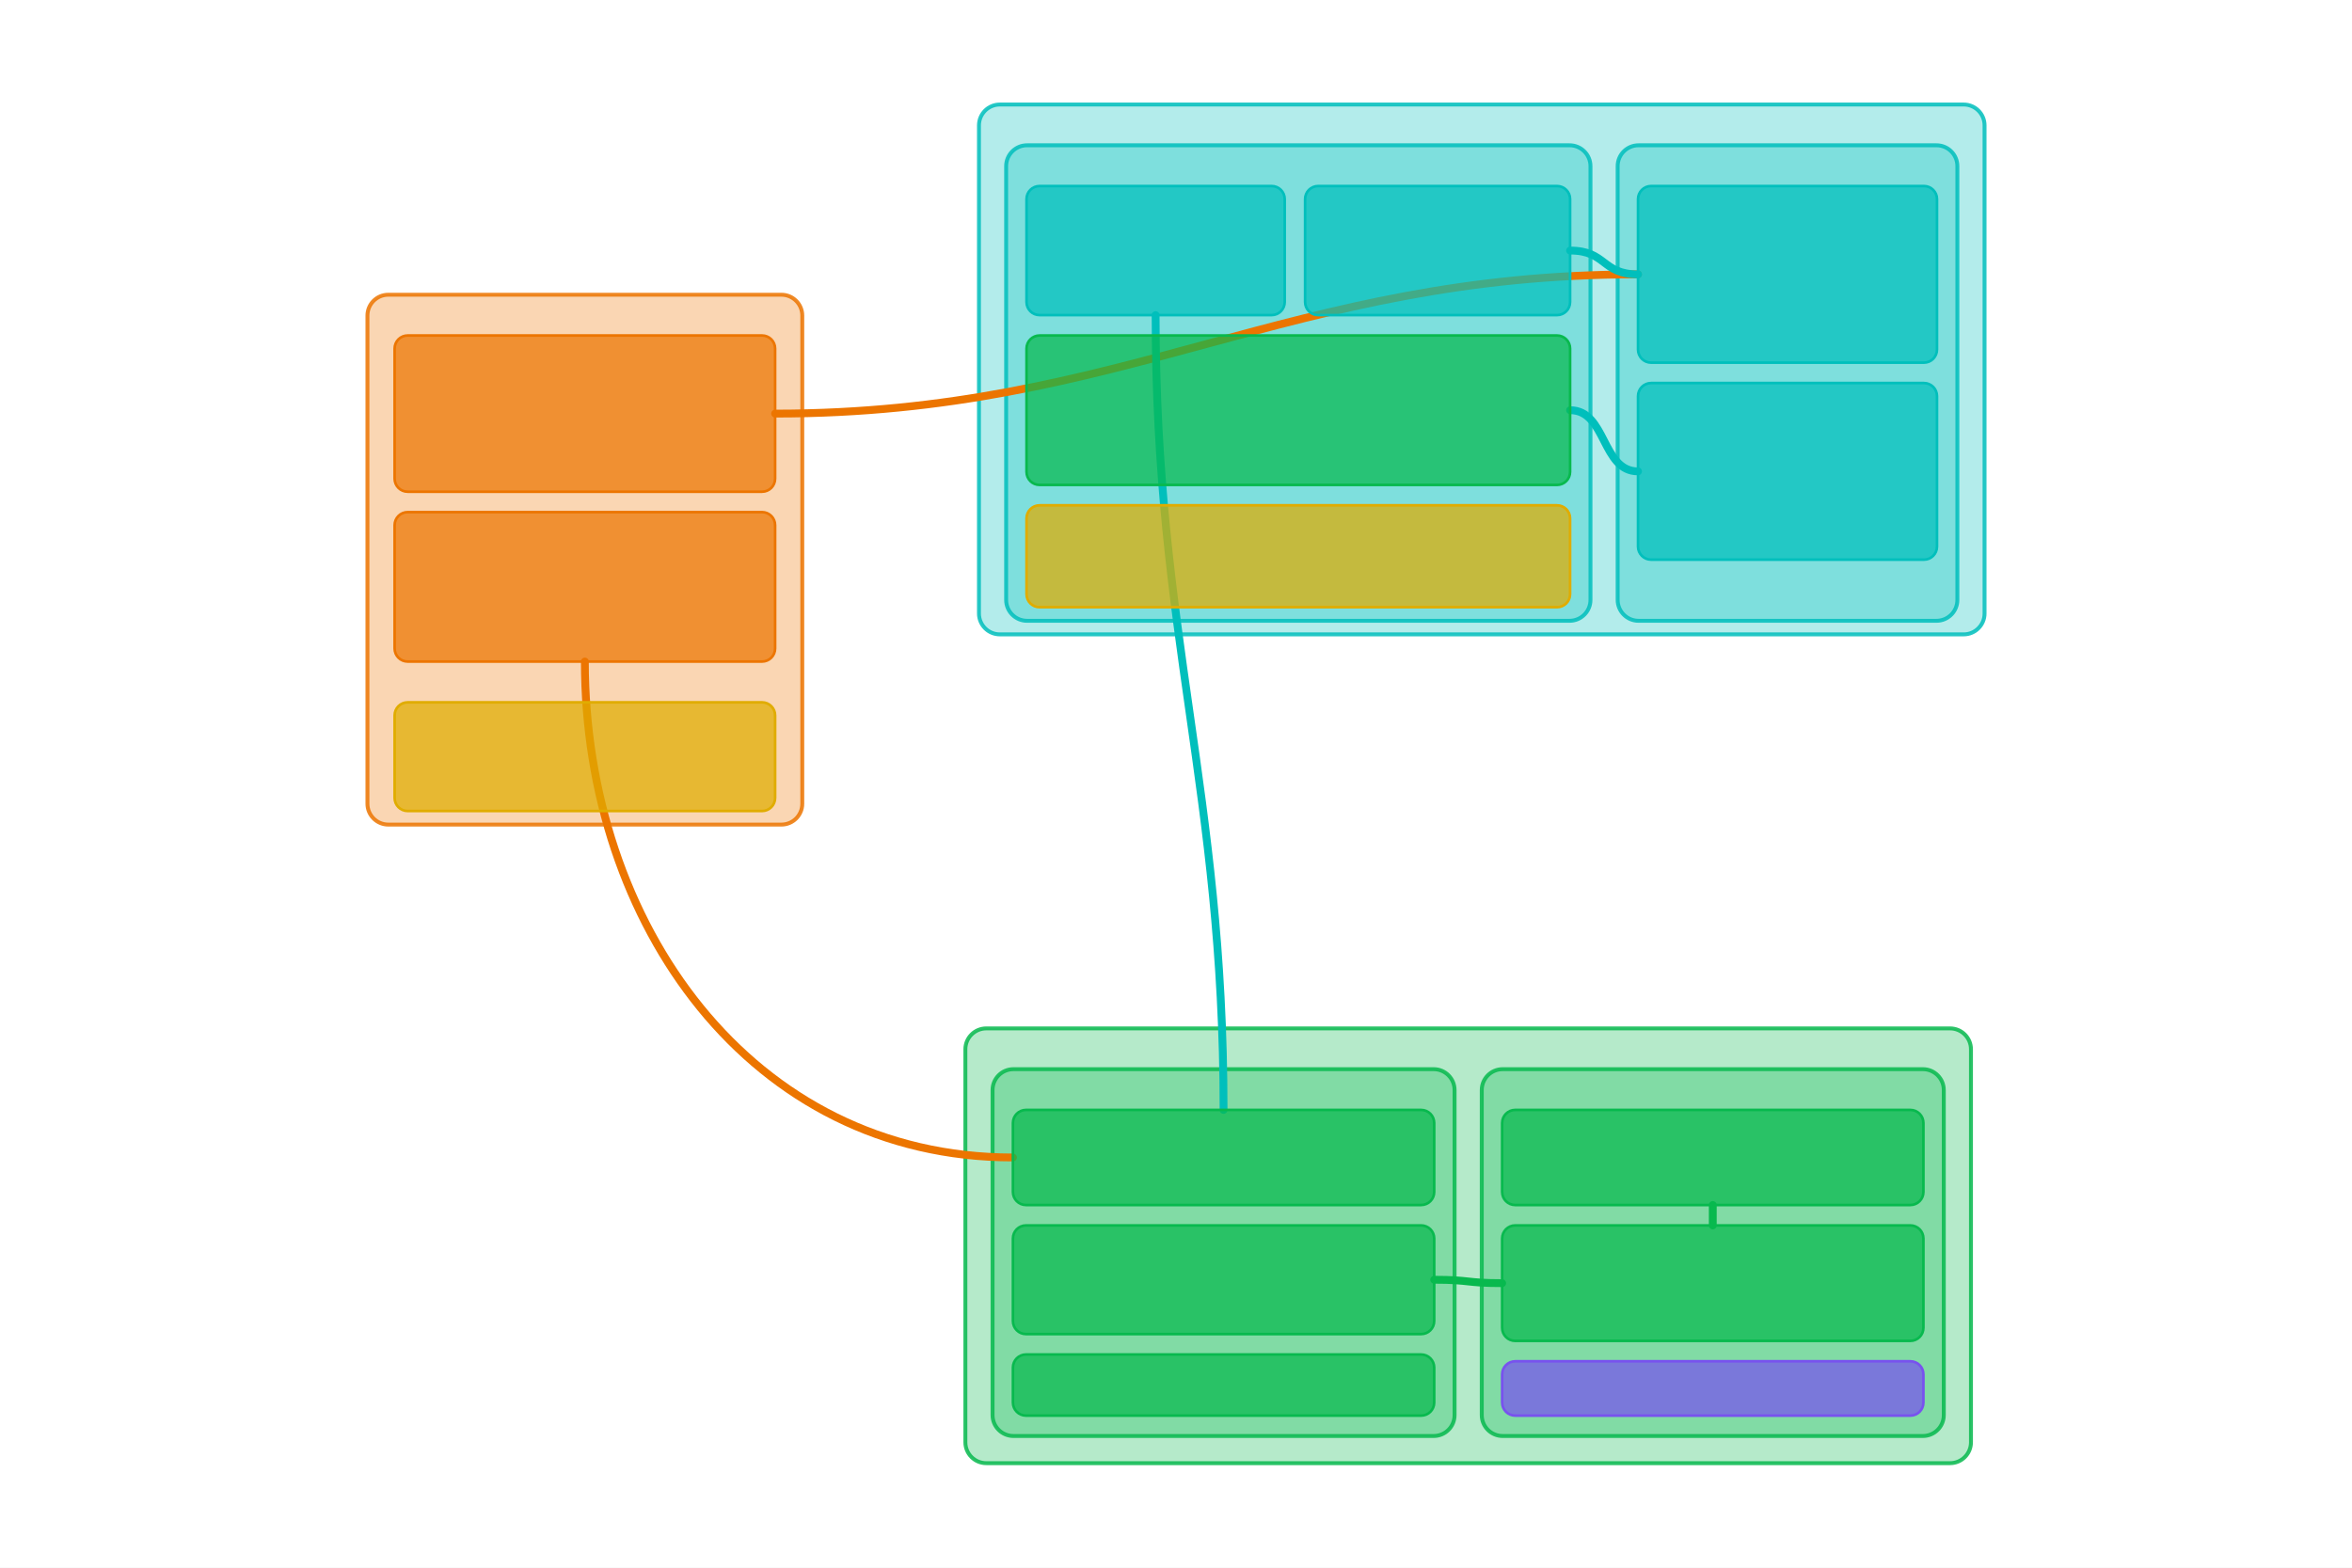
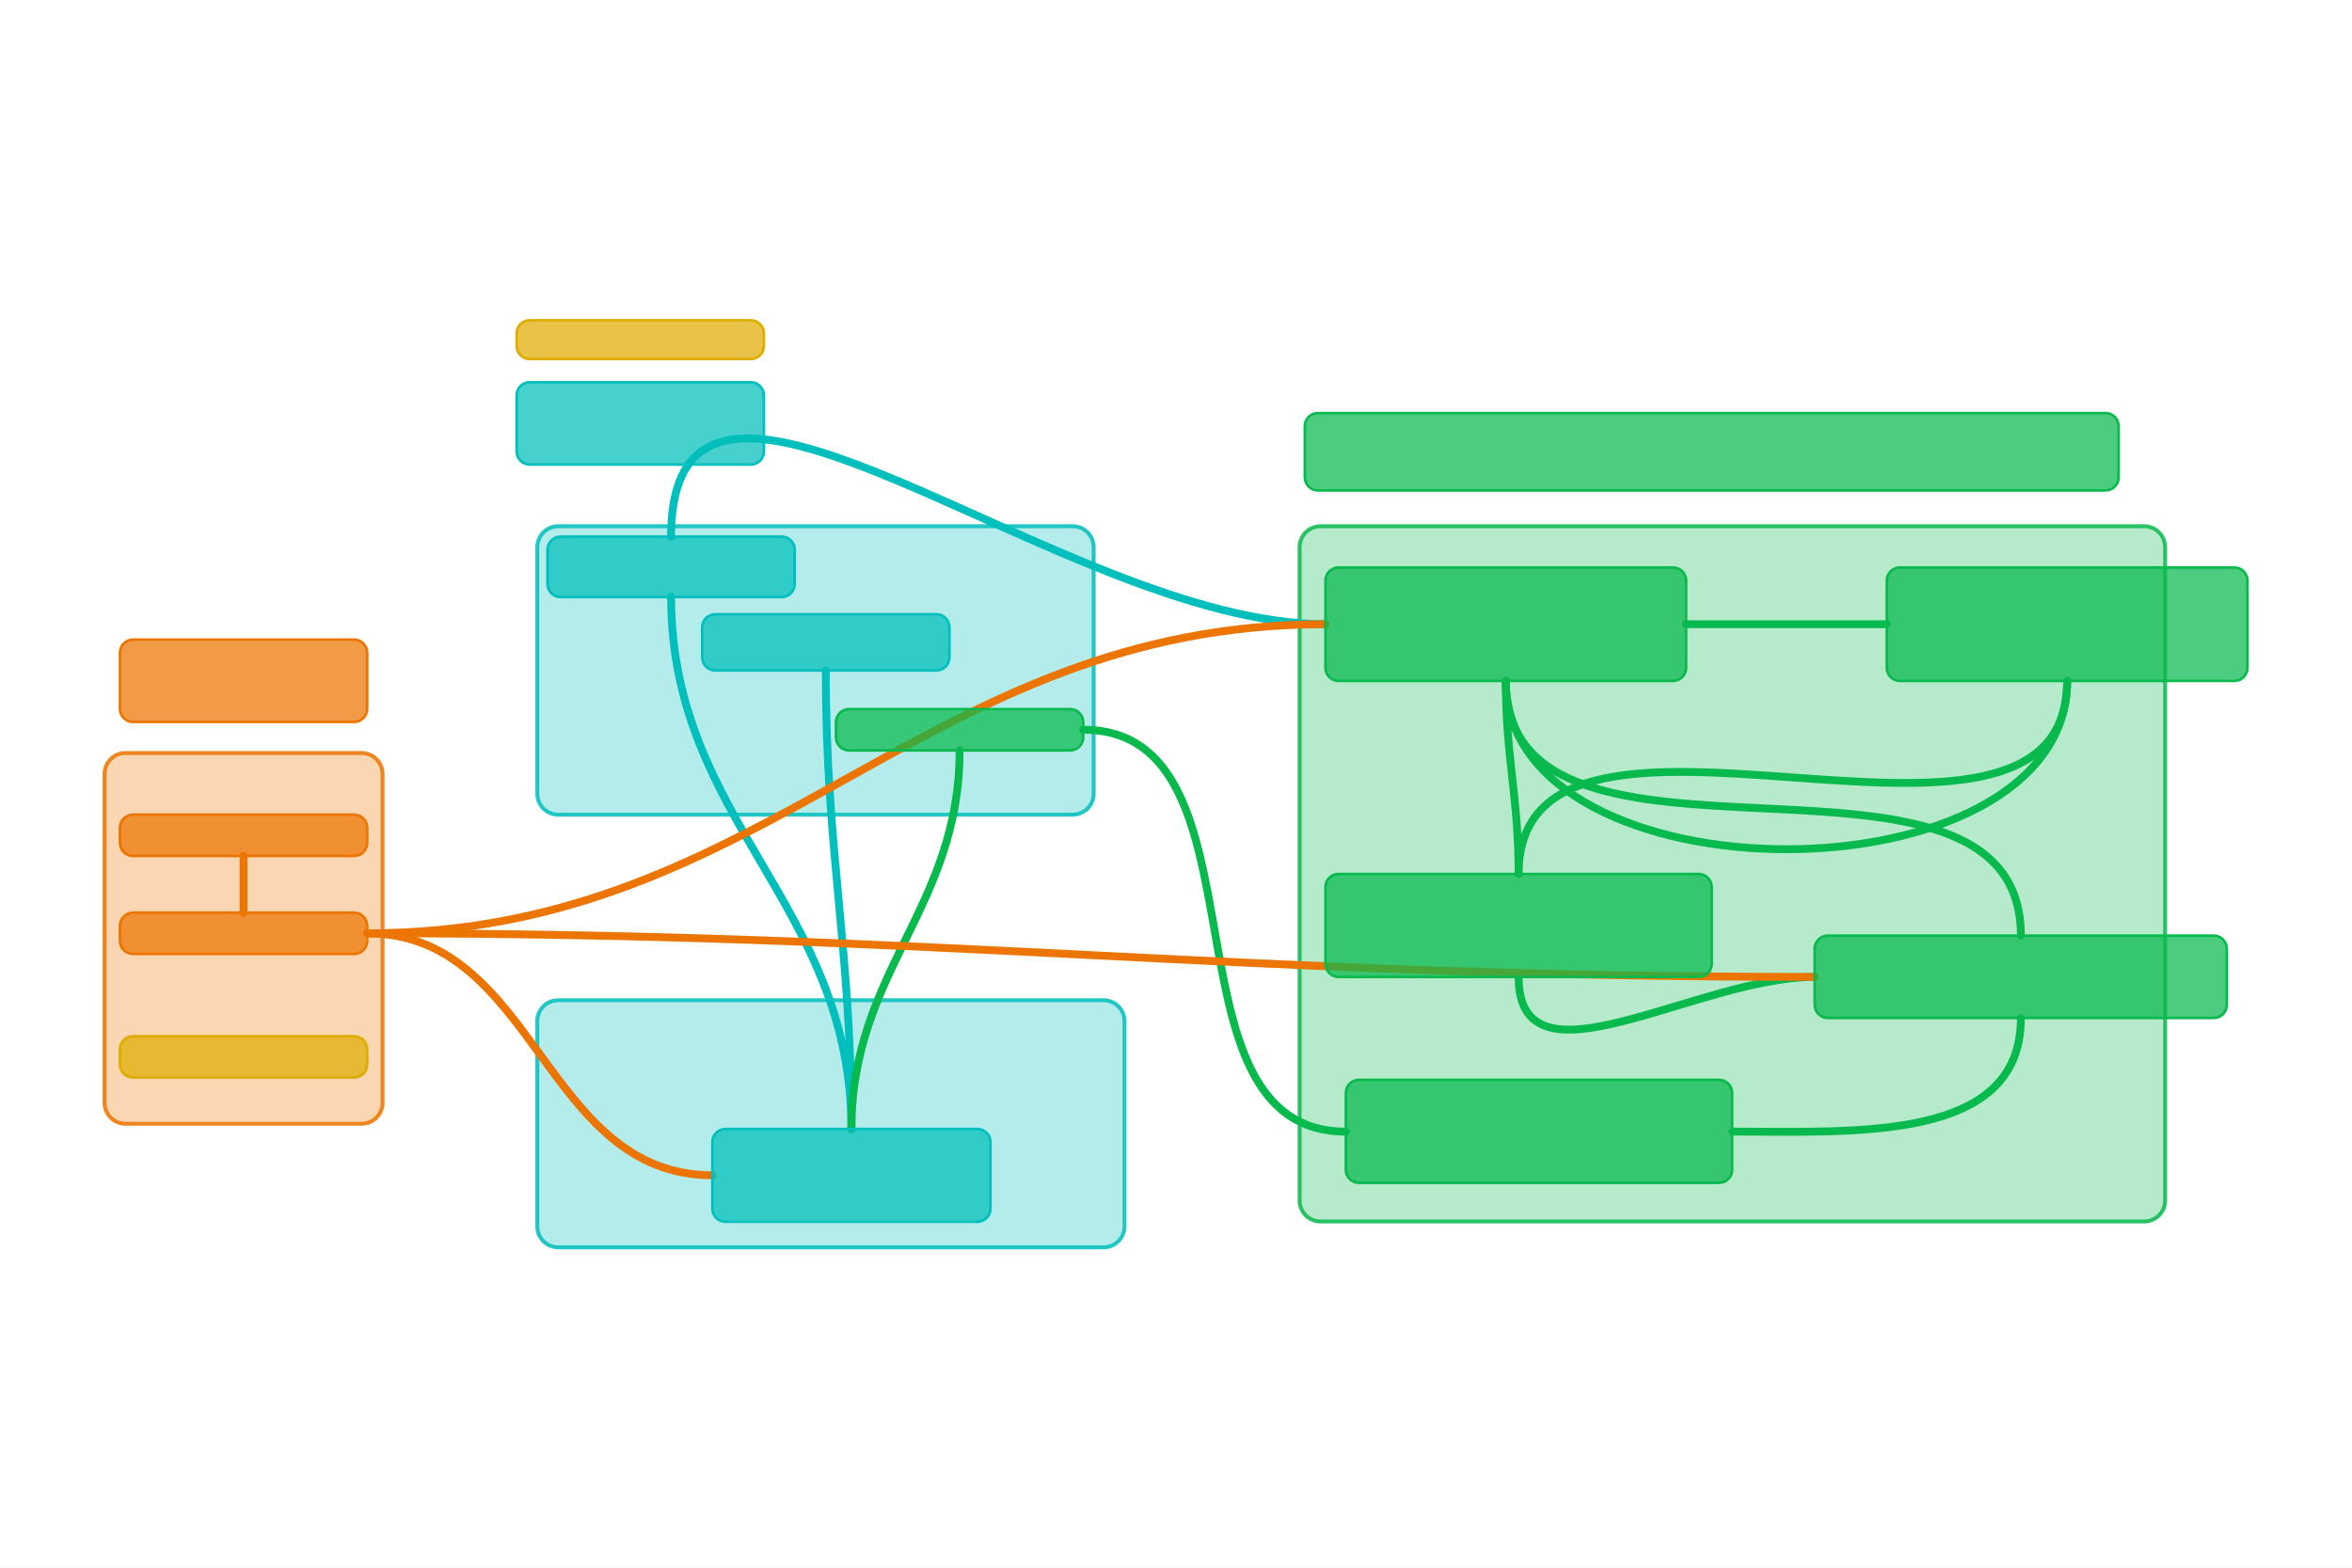
<svg xmlns="http://www.w3.org/2000/svg" viewBox="0 0 900 600" width="900" height="600">
  <rect width="900" height="600" fill="#ffffff" />
-   <rect x="374.6" y="40" width="384.8" height="202.8" rx="8" fill="#00bfbc" fill-opacity="0.3" stroke="#00bfbc" stroke-opacity="0.85" stroke-width="1.5" />
-   <rect x="369.4" y="393.6" width="384.8" height="166.4" rx="8" fill="#08b94e" fill-opacity="0.3" stroke="#08b94e" stroke-opacity="0.85" stroke-width="1.5" />
-   <rect x="385" y="55.6" width="223.6" height="182" rx="8" fill="#00bfbc" fill-opacity="0.3" stroke="#00bfbc" stroke-opacity="0.85" stroke-width="1.5" />
-   <rect x="140.6" y="112.8" width="166.4" height="202.8" rx="8" fill="#ec7500" fill-opacity="0.3" stroke="#ec7500" stroke-opacity="0.85" stroke-width="1.5" />
-   <rect x="379.8" y="409.2" width="176.8" height="140.4" rx="8" fill="#08b94e" fill-opacity="0.3" stroke="#08b94e" stroke-opacity="0.85" stroke-width="1.5" />
-   <rect x="567" y="409.2" width="176.8" height="140.4" rx="8" fill="#08b94e" fill-opacity="0.3" stroke="#08b94e" stroke-opacity="0.85" stroke-width="1.5" />
-   <rect x="619" y="55.6" width="130" height="182" rx="8" fill="#00bfbc" fill-opacity="0.3" stroke="#00bfbc" stroke-opacity="0.85" stroke-width="1.5" />
-   <path d="M296.6 158.3 C430.4 158.3 493 105 626.8 105" fill="none" stroke="#ec7500" stroke-width="3" stroke-linecap="round" />
-   <path d="M223.8 253.2 C223.8 353.5 287.3 443 387.6 443" fill="none" stroke="#ec7500" stroke-width="3" stroke-linecap="round" />
-   <path d="M600.8 95.9 C614.8 95.9 612.8 105 626.8 105" fill="none" stroke="#00bfbc" stroke-width="3" stroke-linecap="round" />
-   <path d="M600.8 157 C614.8 157 612.8 180.4 626.8 180.4" fill="none" stroke="#00bfbc" stroke-width="3" stroke-linecap="round" />
-   <path d="M442.2 120.6 C442.2 242.7 468.2 302.7 468.2 424.8" fill="none" stroke="#00bfbc" stroke-width="3" stroke-linecap="round" />
-   <path d="M655.4 461.2 C655.4 475.2 655.4 455 655.4 469" fill="none" stroke="#08b94e" stroke-width="3" stroke-linecap="round" />
-   <path d="M574.8 491.1 C560.8 491.1 562.8 489.8 548.8 489.8" fill="none" stroke="#08b94e" stroke-width="3" stroke-linecap="round" />
-   <rect x="151" y="128.4" width="145.6" height="59.8" rx="5" fill="#ec7500" fill-opacity="0.72" stroke="#ec7500" stroke-width="1" />
-   <rect x="151" y="196" width="145.6" height="57.2" rx="5" fill="#ec7500" fill-opacity="0.72" stroke="#ec7500" stroke-width="1" />
-   <rect x="387.6" y="424.8" width="161.2" height="36.4" rx="5" fill="#08b94e" fill-opacity="0.72" stroke="#08b94e" stroke-width="1" />
-   <rect x="387.6" y="469" width="161.2" height="41.6" rx="5" fill="#08b94e" fill-opacity="0.72" stroke="#08b94e" stroke-width="1" />
-   <rect x="387.6" y="518.4" width="161.2" height="23.4" rx="5" fill="#08b94e" fill-opacity="0.72" stroke="#08b94e" stroke-width="1" />
-   <rect x="574.8" y="424.8" width="161.2" height="36.4" rx="5" fill="#08b94e" fill-opacity="0.72" stroke="#08b94e" stroke-width="1" />
-   <rect x="574.8" y="469" width="161.2" height="44.2" rx="5" fill="#08b94e" fill-opacity="0.72" stroke="#08b94e" stroke-width="1" />
-   <rect x="574.8" y="521" width="161.2" height="20.8" rx="5" fill="#7852ee" fill-opacity="0.72" stroke="#7852ee" stroke-width="1" />
-   <rect x="626.8" y="71.2" width="114.4" height="67.6" rx="5" fill="#00bfbc" fill-opacity="0.72" stroke="#00bfbc" stroke-width="1" />
-   <rect x="626.8" y="146.6" width="114.4" height="67.6" rx="5" fill="#00bfbc" fill-opacity="0.72" stroke="#00bfbc" stroke-width="1" />
-   <rect x="499.4" y="71.2" width="101.4" height="49.4" rx="5" fill="#00bfbc" fill-opacity="0.72" stroke="#00bfbc" stroke-width="1" />
-   <rect x="392.8" y="71.2" width="98.8" height="49.4" rx="5" fill="#00bfbc" fill-opacity="0.72" stroke="#00bfbc" stroke-width="1" />
-   <rect x="392.8" y="128.4" width="208" height="57.2" rx="5" fill="#08b94e" fill-opacity="0.72" stroke="#08b94e" stroke-width="1" />
-   <rect x="392.8" y="193.4" width="208" height="39" rx="5" fill="#e0ac00" fill-opacity="0.72" stroke="#e0ac00" stroke-width="1" />
-   <rect x="151" y="268.8" width="145.6" height="41.6" rx="5" fill="#e0ac00" fill-opacity="0.72" stroke="#e0ac00" stroke-width="1" />
+   <rect x="497.3" y="201.4" width="331.2" height="266.1" rx="8" fill="#08b94e" fill-opacity="0.3" stroke="#08b94e" stroke-opacity="0.85" stroke-width="1.5" />
+   <rect x="205.6" y="201.4" width="212.9" height="110.4" rx="8" fill="#00bfbc" fill-opacity="0.3" stroke="#00bfbc" stroke-opacity="0.85" stroke-width="1.5" />
+   <rect x="205.6" y="382.8" width="224.7" height="94.6" rx="8" fill="#00bfbc" fill-opacity="0.3" stroke="#00bfbc" stroke-opacity="0.85" stroke-width="1.5" />
+   <rect x="40" y="288.2" width="106.4" height="141.9" rx="8" fill="#ec7500" fill-opacity="0.3" stroke="#ec7500" stroke-opacity="0.85" stroke-width="1.5" />
+   <path d="M93.2 327.6 C93.2 341.6 93.2 335.3 93.2 349.3" fill="none" stroke="#ec7500" stroke-width="3" stroke-linecap="round" />
+   <path d="M140.5 357.2 C205.1 357.2 208.1 449.8 272.6 449.8" fill="none" stroke="#ec7500" stroke-width="3" stroke-linecap="round" />
+   <path d="M316 256.6 C316 326.9 325.8 361.8 325.8 432.1" fill="none" stroke="#00bfbc" stroke-width="3" stroke-linecap="round" />
+   <path d="M256.8 228.4 C256.8 314.4 325.8 346.1 325.8 432.1" fill="none" stroke="#00bfbc" stroke-width="3" stroke-linecap="round" />
+   <path d="M367.2 287.2 C367.2 347.5 325.8 371.8 325.8 432.1" fill="none" stroke="#08b94e" stroke-width="3" stroke-linecap="round" />
+   <path d="M256.8 205.4 C256.8 104.4 406.1 238.9 507.2 238.9" fill="none" stroke="#00bfbc" stroke-width="3" stroke-linecap="round" />
+   <path d="M645.1 238.9 C675.9 238.9 691.3 238.9 722 238.9" fill="none" stroke="#08b94e" stroke-width="3" stroke-linecap="round" />
+   <path d="M791 260.6 C791 346.5 576.2 346.5 576.2 260.6" fill="none" stroke="#08b94e" stroke-width="3" stroke-linecap="round" />
+   <path d="M140.5 357.2 C294.6 357.2 353.1 238.9 507.2 238.9" fill="none" stroke="#ec7500" stroke-width="3" stroke-linecap="round" />
+   <path d="M576.2 260.6 C576.2 290.2 581.1 304.9 581.1 334.5" fill="none" stroke="#08b94e" stroke-width="3" stroke-linecap="round" />
+   <path d="M791 260.6 C791 349.6 581.1 245.5 581.1 334.5" fill="none" stroke="#08b94e" stroke-width="3" stroke-linecap="round" />
+   <path d="M414.5 279.3 C488 279.3 441.6 433.1 515 433.1" fill="none" stroke="#08b94e" stroke-width="3" stroke-linecap="round" />
+   <path d="M662.9 433.1 C710.3 433.1 773.3 437.1 773.3 389.7" fill="none" stroke="#08b94e" stroke-width="3" stroke-linecap="round" />
+   <path d="M694.4 373.9 C649.1 373.9 581.1 419.3 581.1 373.9" fill="none" stroke="#08b94e" stroke-width="3" stroke-linecap="round" />
+   <path d="M140.5 357.2 C362.2 357.2 472.8 373.9 694.4 373.9" fill="none" stroke="#ec7500" stroke-width="3" stroke-linecap="round" />
+   <path d="M576.2 260.6 C576.2 348.6 773.3 270.2 773.3 358.1" fill="none" stroke="#08b94e" stroke-width="3" stroke-linecap="round" />
+   <rect x="197.7" y="122.6" width="94.6" height="14.8" rx="5" fill="#e0ac00" fill-opacity="0.72" stroke="#e0ac00" stroke-width="1" />
+   <rect x="197.7" y="146.3" width="94.6" height="31.5" rx="5" fill="#00bfbc" fill-opacity="0.72" stroke="#00bfbc" stroke-width="1" />
+   <rect x="209.5" y="205.4" width="94.6" height="23.1" rx="5" fill="#00bfbc" fill-opacity="0.72" stroke="#00bfbc" stroke-width="1" />
+   <rect x="268.7" y="235.1" width="94.6" height="21.5" rx="5" fill="#00bfbc" fill-opacity="0.72" stroke="#00bfbc" stroke-width="1" />
+   <rect x="319.9" y="271.4" width="94.6" height="15.8" rx="5" fill="#08b94e" fill-opacity="0.72" stroke="#08b94e" stroke-width="1" />
+   <rect x="272.6" y="432.1" width="106.4" height="35.5" rx="5" fill="#00bfbc" fill-opacity="0.72" stroke="#00bfbc" stroke-width="1" />
+   <rect x="45.9" y="396.6" width="94.6" height="15.8" rx="5" fill="#e0ac00" fill-opacity="0.72" stroke="#e0ac00" stroke-width="1" />
+   <rect x="45.9" y="349.3" width="94.6" height="15.8" rx="5" fill="#ec7500" fill-opacity="0.72" stroke="#ec7500" stroke-width="1" />
+   <rect x="45.9" y="311.8" width="94.6" height="15.8" rx="5" fill="#ec7500" fill-opacity="0.72" stroke="#ec7500" stroke-width="1" />
+   <rect x="45.9" y="244.8" width="94.6" height="31.5" rx="5" fill="#ec7500" fill-opacity="0.72" stroke="#ec7500" stroke-width="1" />
+   <rect x="507.2" y="334.5" width="147.8" height="39.4" rx="5" fill="#08b94e" fill-opacity="0.72" stroke="#08b94e" stroke-width="1" />
+   <rect x="515" y="413.3" width="147.8" height="39.4" rx="5" fill="#08b94e" fill-opacity="0.72" stroke="#08b94e" stroke-width="1" />
+   <rect x="507.2" y="217.2" width="138" height="43.4" rx="5" fill="#08b94e" fill-opacity="0.72" stroke="#08b94e" stroke-width="1" />
+   <rect x="499.3" y="158.1" width="311.4" height="29.6" rx="5" fill="#08b94e" fill-opacity="0.72" stroke="#08b94e" stroke-width="1" />
+   <rect x="694.4" y="358.1" width="157.7" height="31.5" rx="5" fill="#08b94e" fill-opacity="0.72" stroke="#08b94e" stroke-width="1" />
+   <rect x="722" y="217.2" width="138" height="43.4" rx="5" fill="#08b94e" fill-opacity="0.72" stroke="#08b94e" stroke-width="1" />
</svg>
